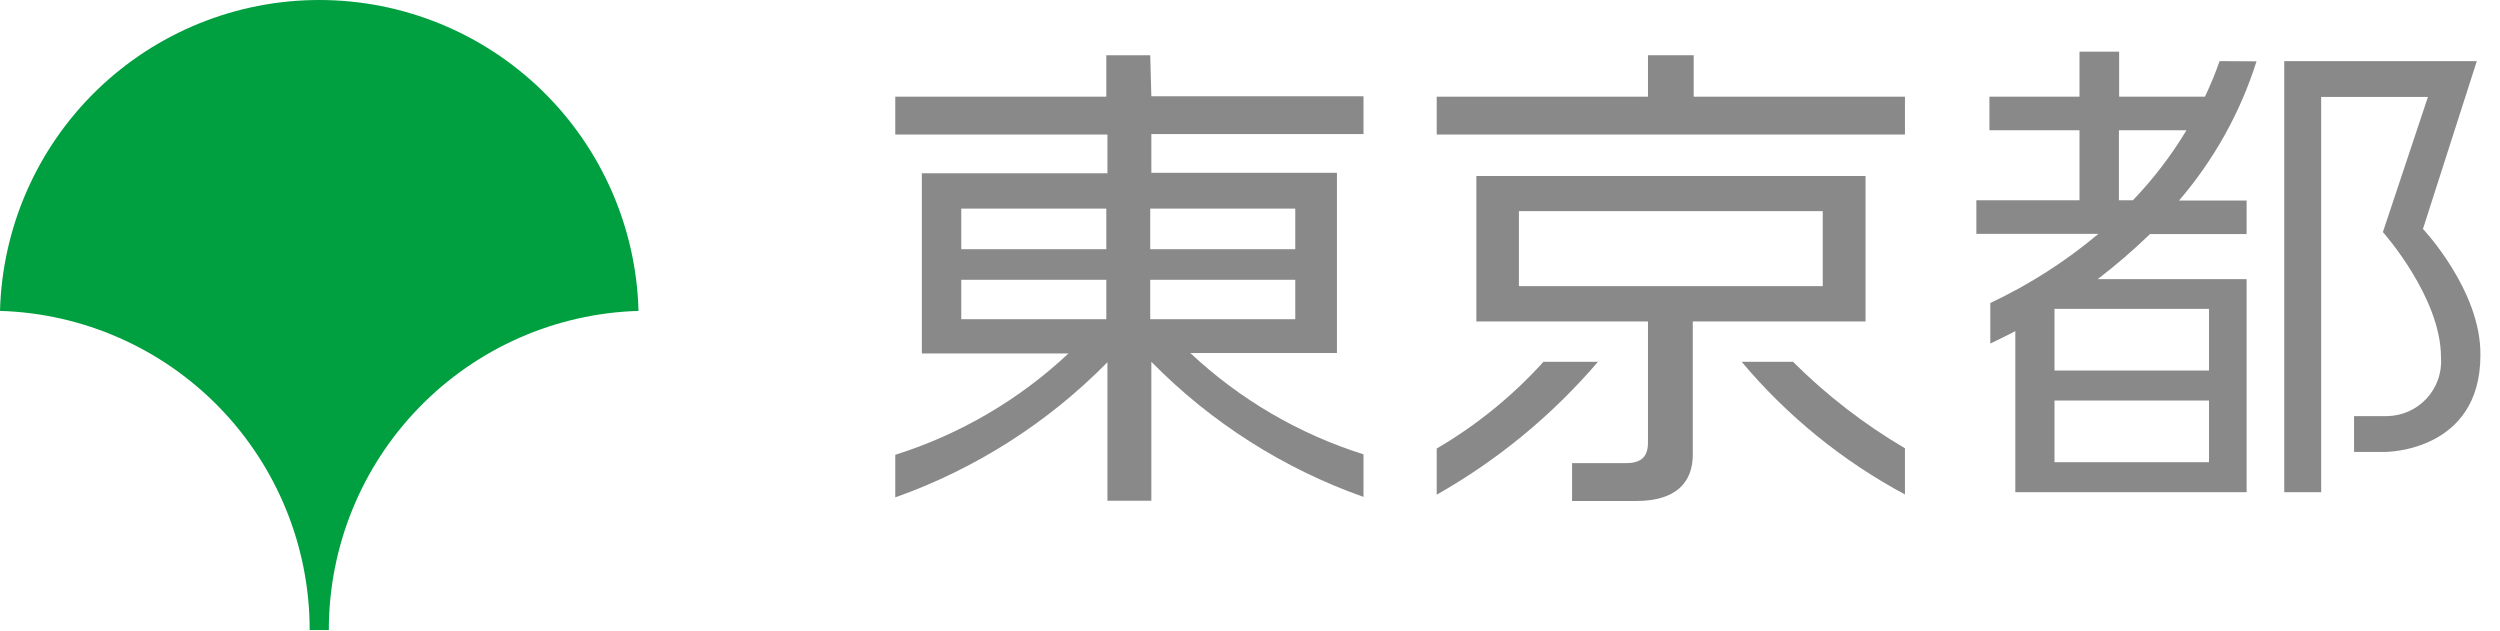
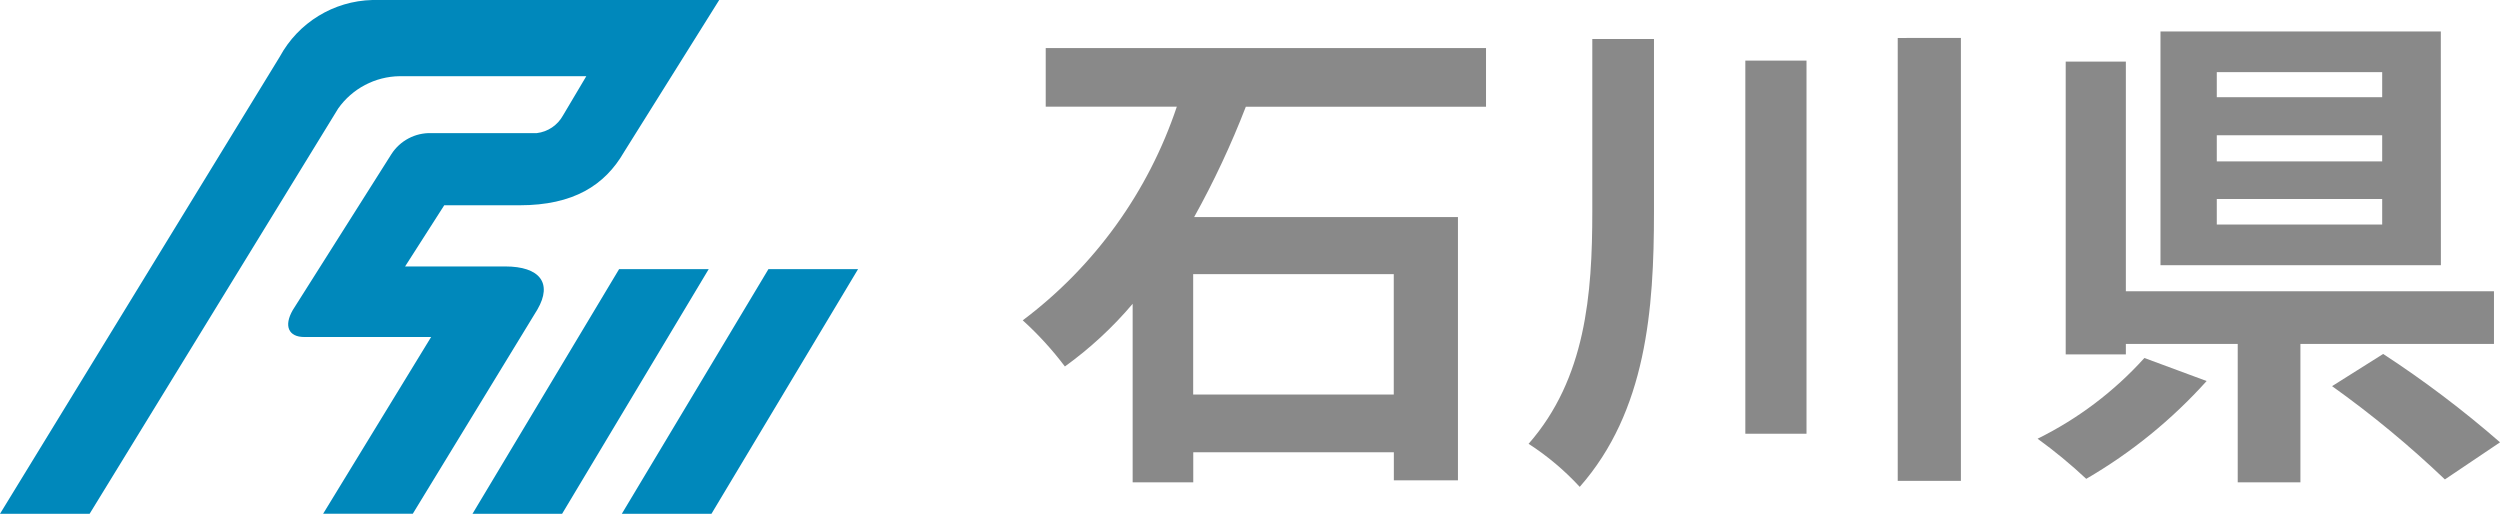
- <svg xmlns="http://www.w3.org/2000/svg" fill="none" height="28" viewBox="0 0 111 28" width="111">
-   <path d="m13.75 27.974h.85c-.002-3.687 1.433-7.229 4.001-9.874s6.064-4.187 9.749-4.296c-.098-3.694-1.635-7.204-4.282-9.783-2.648-2.578-6.197-4.021-9.893-4.021s-7.245 1.443-9.893 4.021c-2.648 2.578-4.184 6.088-4.282 9.783 3.685.109 7.182 1.65 9.749 4.296s4.002 6.188 4.001 9.874z" fill="#00a040" />
-   <g fill="#898989">
-     <path d="m51.07 2.453h-1.95v1.84h-9.37v1.68h9.42v1.72h-8.24v8h6.51c-2.193 2.058-4.822 3.596-7.69 4.5v1.89c3.554-1.26 6.776-3.311 9.42-6v6.15h1.95v-6.17c2.643 2.691 5.864 4.743 9.42 6v-1.89c-2.869-.903-5.498-2.441-7.69-4.5h6.51v-8h-8.24v-1.72h9.42v-1.68h-9.42zm-8.39 6.81h6.44v1.8h-6.44zm0 3.16h6.44v1.75h-6.44zm14.83 1.75h-6.44v-1.75h6.44zm0-4.91v1.8h-6.44v-1.8z" />
-     <path d="m68.53 16.064c-1.374 1.518-2.972 2.817-4.74 3.85v2.05c2.711-1.536 5.134-3.533 7.16-5.9z" />
-     <path d="m79.61 16.064h-2.28c2.02 2.407 4.481 4.406 7.25 5.89v-2.05c-1.812-1.066-3.481-2.356-4.97-3.84z" />
-     <path d="m80.93 14.274h1.9v-6.46h-17.28v6.46h7.62v5.38c0 .71-.39.91-1 .91h-2.37v1.68h2.85c1.77 0 2.51-.83 2.51-2.06v-5.91zm-13.49-4.9h13.49v3.33h-13.49z" />
-     <path d="m75.2 2.453h-2.03v1.84h-9.38v1.68h20.79v-1.68h-9.38z" />
-     <path d="m107.58 10.164 2.39-7.45h-8.55v19.14h1.64v-17.55h4.74l-2 6s2.58 2.89 2.58 5.56c.025.332-.019.666-.129.981-.11.315-.283.603-.509.848-.226.245-.5.441-.805.575-.305.135-.634.205-.967.207h-1.45v1.59h1.4s4.21 0 4.21-4.29c.04-2.87-2.55-5.61-2.55-5.61z" />
-     <path d="m98.55 2.713c-.188.538-.405 1.065-.65 1.58h-3.81v-2h-1.76v2h-4v1.49h4v3.11h-4.58v1.49h5.42c-1.461 1.226-3.075 2.258-4.8 3.07v1.8c.35-.17.73-.35 1.11-.55v7.15h10.27v-9.46h-6.61c.811-.622 1.585-1.29 2.32-2h4.29v-1.49h-3c1.551-1.807 2.722-3.909 3.44-6.18zm-.47 17.81h-6.86v-2.74h6.86zm0-4.07h-6.86v-2.74h6.86zm-4-7.56v-3.11h3c-.675 1.122-1.474 2.165-2.38 3.11z" />
+ <svg xmlns="http://www.w3.org/2000/svg" id="グループ_1" data-name="グループ 1" width="110.34" height="22.678" viewBox="0 0 110.34 22.678">
+   <defs>
+     <style>
+       .cls-1 {
+         fill: #08b;
+       }
+ 
+       .cls-2 {
+         fill: #898989;
+       }
+     </style>
+   </defs>
+   <g id="グループ_1-2" data-name="グループ 1">
+     <path id="path2220" class="cls-1" d="M0,22.677,12.35,2.5A4.785,4.785,0,0,1,16.435,0H31.743l-4.2,6.709c-.849,1.473-2.24,2.351-4.61,2.351H19.607l-1.728,2.7H22.3c1.518,0,2.1.729,1.419,1.9l-5.5,9.014H14.262l4.766-7.8h-5.6c-.678,0-.92-.471-.505-1.191L17.277,6.8a2.022,2.022,0,0,1,1.754-.925h4.662A1.524,1.524,0,0,0,24.846,5.1l1.031-1.737H17.636a3.378,3.378,0,0,0-2.709,1.424L3.955,22.677Z" />
+     <g id="use3589">
+       <path id="path5133" class="cls-1" d="M33.916,11.878l-6.472,10.8H31.4l6.472-10.8Z" />
+     </g>
+     <path id="path5133-2" class="cls-1" d="M27.325,11.878l-6.472,10.8h3.955l6.472-10.8Z" />
+   </g>
+   <g id="グループ_2" data-name="グループ 2">
+     <path id="パス_1" data-name="パス 1" class="cls-2" d="M54.986,4.71a38.872,38.872,0,0,1-2.281,4.87H64.348V21.2H61.519V19.96H52.666v1.329H49.991v-7.88A16.749,16.749,0,0,1,47,16.175a14.6,14.6,0,0,0-1.86-2.037,19.555,19.555,0,0,0,6.8-9.429H46.154V2.12H65.587V4.71ZM61.515,12.1H52.662v5.313h8.853Z" />
+     <path id="パス_2" data-name="パス 2" class="cls-2" d="M73,1.722V9.358c0,4.294-.333,8.788-3.277,12.13a11.677,11.677,0,0,0-2.257-1.9c2.523-2.877,2.812-6.6,2.812-10.249V1.722Zm6.732.952V19.142h-2.7V2.674Zm6.814-1v19.55H83.758V1.676Z" />
+     <path id="パス_3" data-name="パス 3" class="cls-2" d="M97.392,16.817a21.983,21.983,0,0,1-5.314,4.317,22.182,22.182,0,0,0-2.147-1.771A15.7,15.7,0,0,0,94.645,15.8Zm4.139-1.638v6.11H98.764v-6.11H93.827v.462H91.172V2.718h2.655V12.856h16.247v2.323Zm6.2-3.474H95.355V1.39h12.373Zm-2.591-8.522h-7.3V4.289h7.3Zm0,2.788h-7.3V7.123h7.3Zm0,2.811h-7.3V9.911h7.3Zm.044,6.84a46.731,46.731,0,0,1,5.158,3.9l-2.434,1.638a45.5,45.5,0,0,0-4.98-4.117Z" />
  </g>
</svg>
